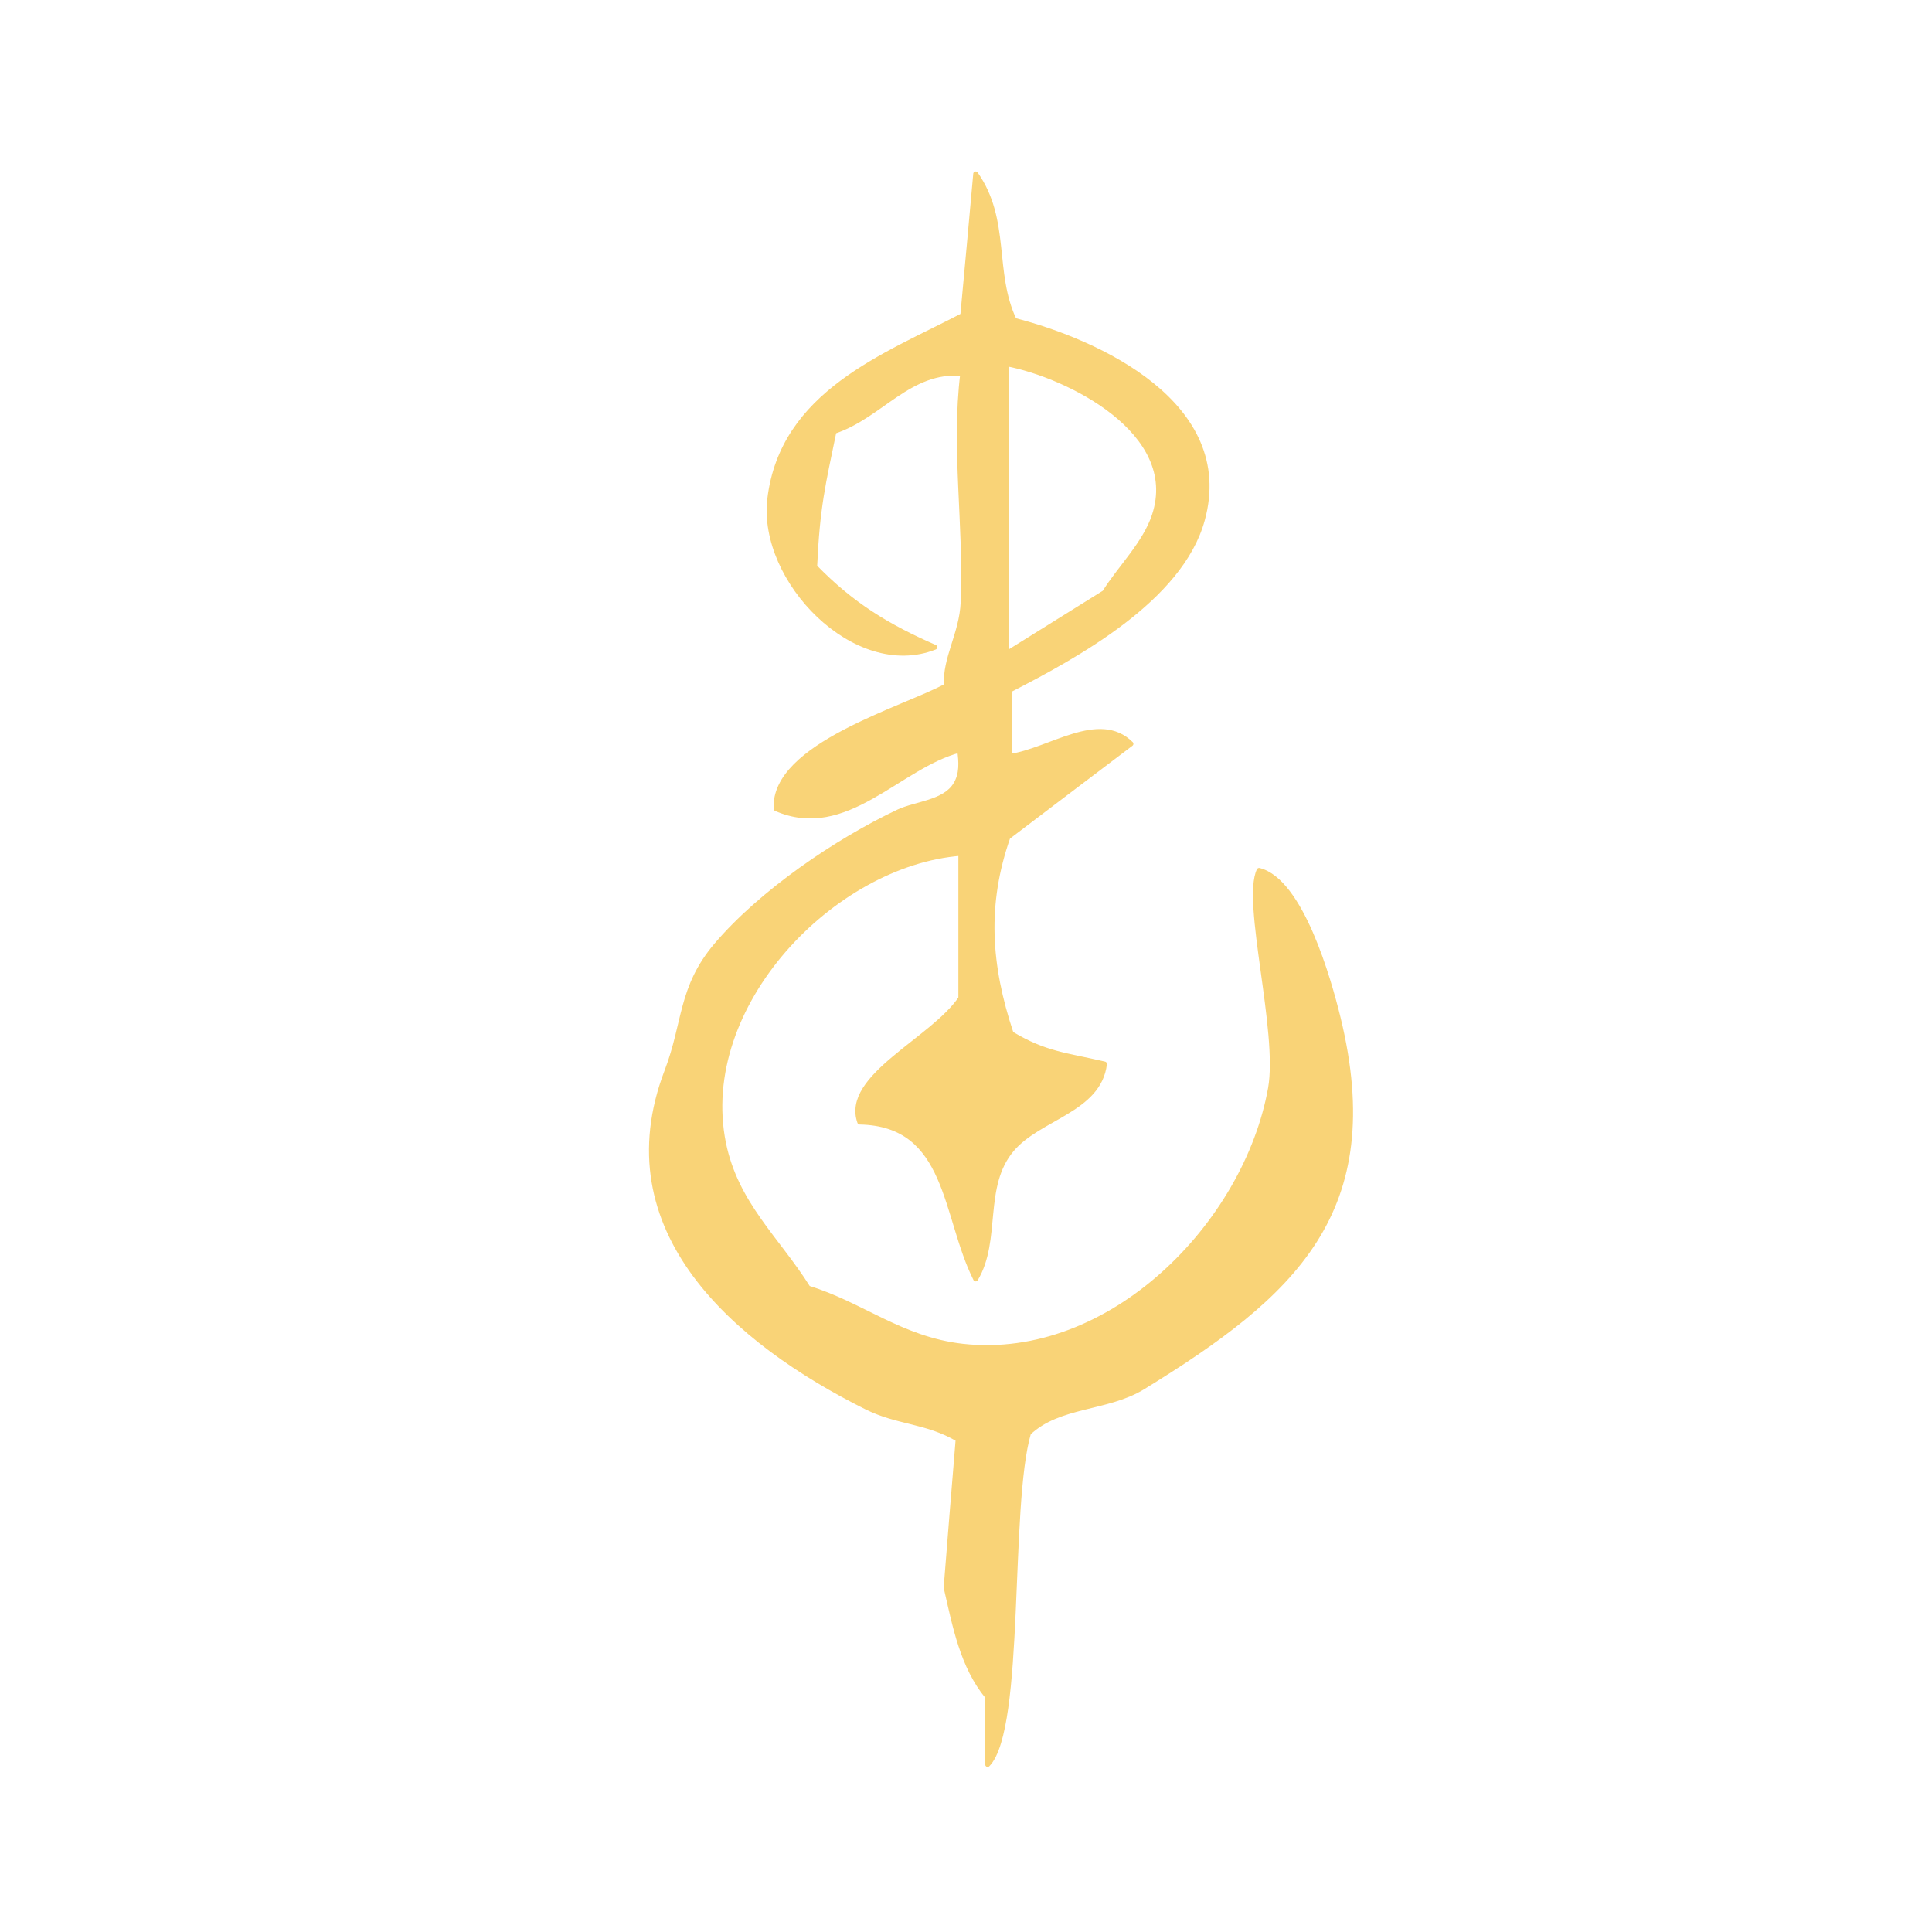
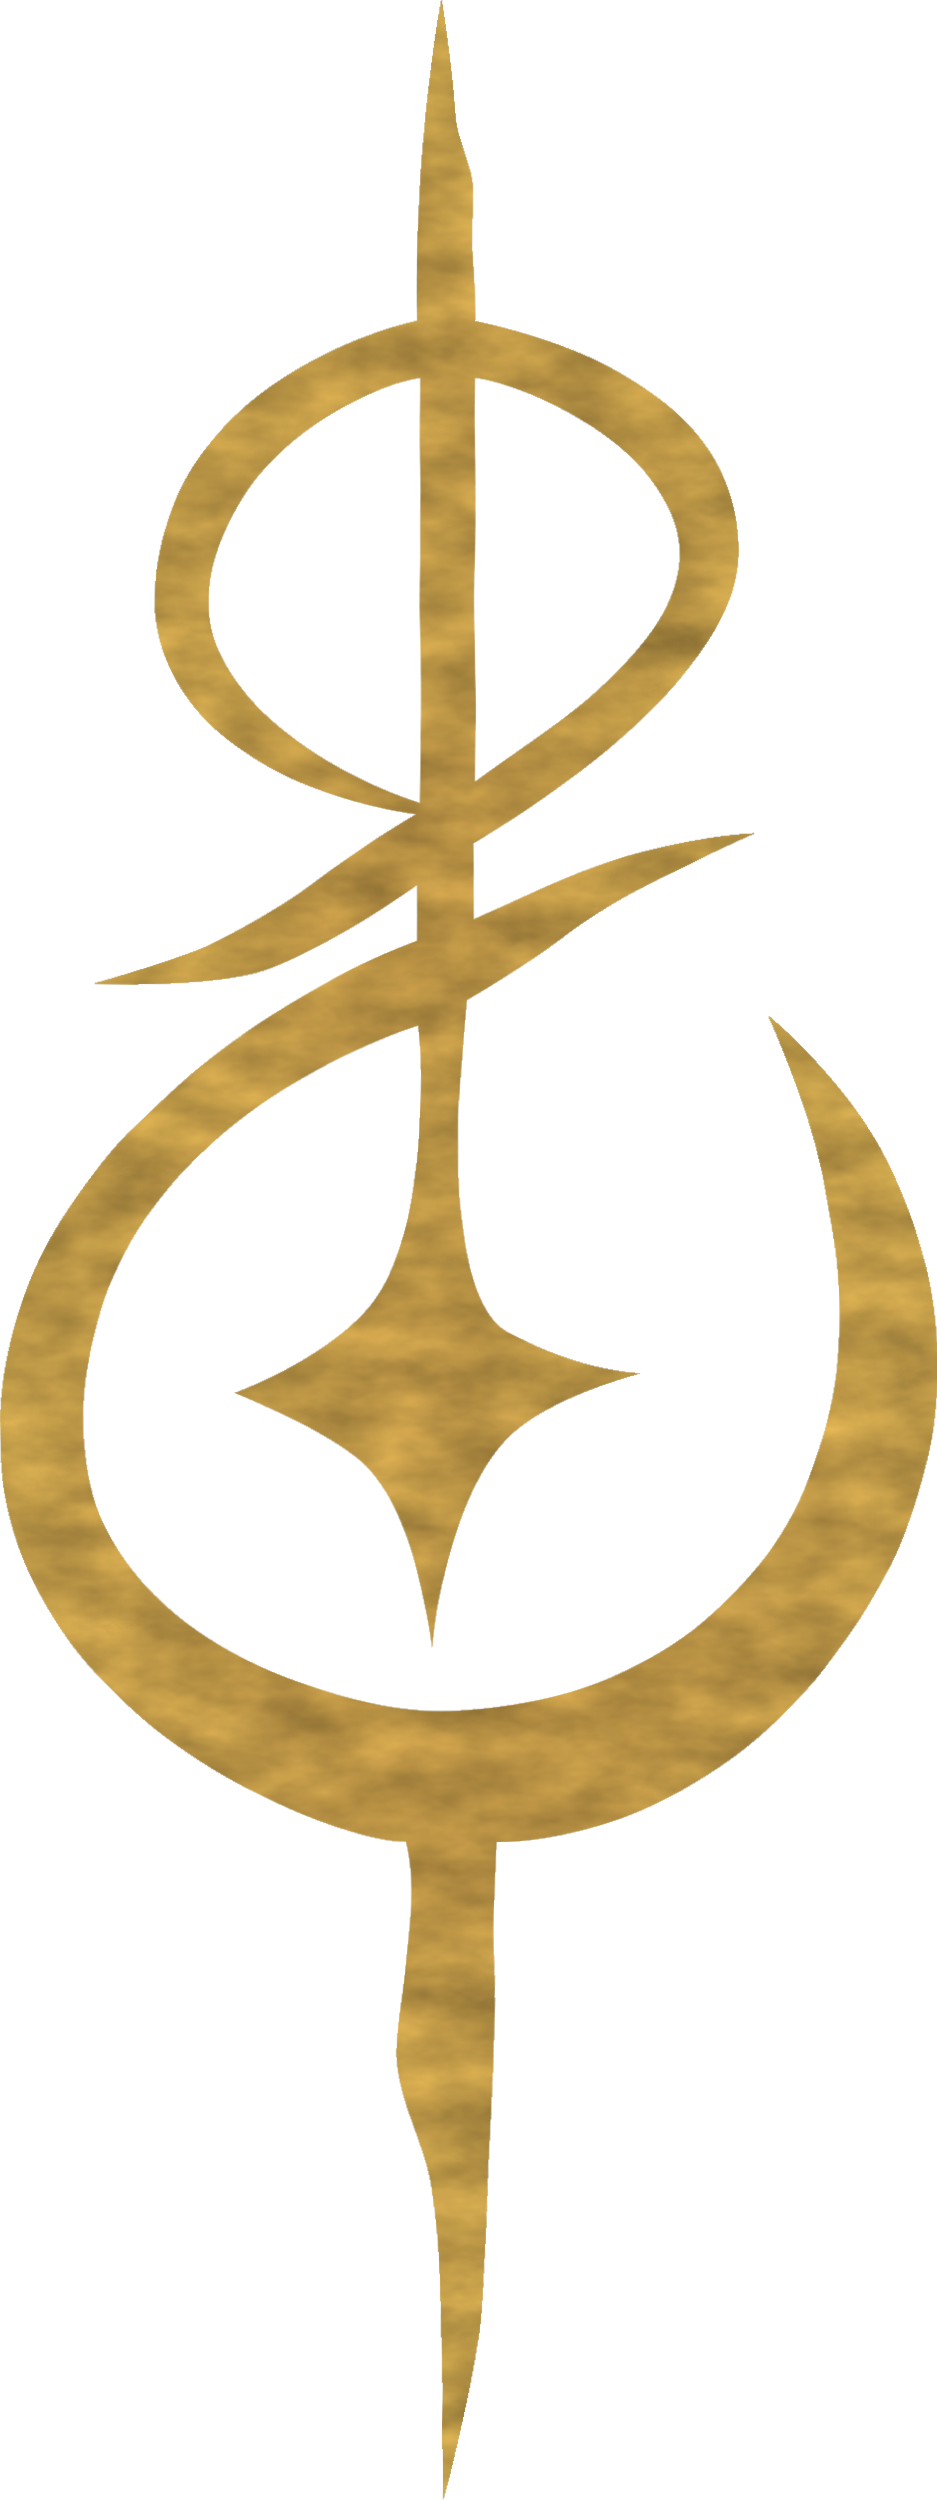
- <svg xmlns="http://www.w3.org/2000/svg" viewBox="0 0 100 100" width="100" height="100">
-   <path d="M50.5 9C52.19 11.4 51.32 14.1 52.5 16.58C56.86 17.7 63.87 20.93 62.24 26.89C61.12 31.02 55.65 33.97 52.27 35.71C52.27 36.86 52.27 38 52.27 39.15C54.35 38.85 56.88 36.86 58.54 38.5C56.41 40.11 54.29 41.72 52.17 43.33C50.96 46.79 51.15 49.93 52.34 53.5C54.1 54.56 55.15 54.6 57.17 55.07C56.88 57.47 53.77 57.83 52.37 59.5C50.76 61.41 51.71 64.18 50.5 66.2C48.86 62.94 49.15 58.17 44.5 58.08C43.66 55.73 48.28 53.83 49.73 51.67C49.73 49.17 49.73 46.67 49.73 44.17C43.12 44.68 36.01 52.03 37.45 59.17C38.09 62.32 40.23 64.12 41.83 66.67C44.61 67.52 46.64 69.32 49.83 69.68C57.48 70.53 64.5 63.37 65.76 56.33C66.28 53.4 64.39 46.67 65.17 45.05C67.33 45.59 68.77 50.67 69.26 52.67C71.72 62.74 66.94 67.02 59.14 71.81C57.28 72.94 54.81 72.68 53.24 74.17C52.13 77.95 52.94 89.45 51.12 91.33C51.12 90.17 51.12 89 51.12 87.83C49.82 86.26 49.43 84.18 48.97 82.17C49.17 79.61 49.38 77.06 49.59 74.5C47.95 73.53 46.48 73.65 44.84 72.83C38.09 69.46 31.36 63.7 34.52 55.44C35.48 52.93 35.21 51.13 37.07 48.93C39.41 46.18 43.29 43.54 46.5 42.02C47.38 41.6 48.89 41.55 49.46 40.61C49.8 40.06 49.75 39.43 49.67 38.83C46.5 39.66 43.79 43.43 40.17 41.86C39.99 38.58 46.83 36.69 48.98 35.5C48.9 34.05 49.78 32.81 49.85 31.17C50.02 27.25 49.35 23.22 49.83 19.33C47.05 19.09 45.58 21.54 43.17 22.33C42.6 25.08 42.31 26.23 42.17 29.33C44.08 31.3 45.94 32.43 48.39 33.5C44.28 35.13 39.35 30.03 39.84 25.84C40.49 20.34 45.82 18.42 49.83 16.33C50.06 13.89 50.28 11.44 50.5 9ZM57.17 30.67C57.95 29.41 59.27 28.14 59.75 26.67C61.17 22.35 55.27 19.43 52.1 18.83C52.1 23.83 52.1 28.83 52.1 33.83C53.79 32.78 55.48 31.72 57.17 30.67Z" fill="#f9d377" fill-rule="evenodd" stroke="#f9d377" stroke-width="0.25" stroke-linejoin="round" />
+ <svg xmlns="http://www.w3.org/2000/svg" width="758" height="2023" viewBox="0 0 758 2023" fill="none" role="img" aria-label="IN CARNE">
+   <defs>
+     <filter id="patine" x="-12%" y="-6%" width="124%" height="112%" color-interpolation-filters="sRGB">
+       <feTurbulence type="fractalNoise" baseFrequency="0.003 0.005" numOctaves="3" seed="13" result="houle" />
+       <feDisplacementMap in="SourceGraphic" in2="houle" scale="6" xChannelSelector="R" yChannelSelector="G" result="trace" />
+       <feTurbulence type="fractalNoise" baseFrequency="0.014 0.03" numOctaves="4" seed="7" result="grain" />
+       <feColorMatrix in="grain" type="saturate" values="0" result="gris" />
+       <feComponentTransfer in="gris" result="usure">
+         <feFuncR type="linear" slope="0.55" intercept="0.5" />
+         <feFuncG type="linear" slope="0.55" intercept="0.5" />
+         <feFuncB type="linear" slope="0.55" intercept="0.5" />
+         <feFuncA type="linear" slope="0" intercept="1" />
+       </feComponentTransfer>
+       <feBlend in="trace" in2="usure" mode="multiply" result="patinee" />
+       <feComposite in="patinee" in2="trace" operator="in" />
+     </filter>
+     <filter id="lueur" x="0" y="0" width="757.795" height="2023" filterUnits="userSpaceOnUse" color-interpolation-filters="sRGB">
+       <feFlood flood-opacity="0" result="BackgroundImageFix" />
+       <feBlend mode="normal" in="SourceGraphic" in2="BackgroundImageFix" result="shape" />
+       <feColorMatrix in="SourceAlpha" type="matrix" values="0 0 0 0 0 0 0 0 0 0 0 0 0 0 0 0 0 0 127 0" result="hardAlpha" />
+       <feOffset />
+       <feGaussianBlur stdDeviation="100" />
+       <feComposite in2="hardAlpha" operator="arithmetic" k2="-1" k3="1" />
+       <feColorMatrix type="matrix" values="0 0 0 0 0.984 0 0 0 0 0.804 0 0 0 0 0.373 0 0 0 1 0" />
+       <feBlend mode="normal" in2="shape" result="effect1_innerShadow" />
+     </filter>
+   </defs>
+   <g filter="url(#patine)">
+     <g filter="url(#lueur)">
+       <path fill-rule="evenodd" clip-rule="evenodd" fill="#D8A24C" d="M383.051 744.5V682.5C383.051 682.5 596.551 561.694 596.551 445C596.551 296.484 384.325 259.965 384.325 259.965C384.325 259.965 385.936 243.921 383.051 208C381.605 189.995 383.582 166.651 383.051 151C382.523 135.428 369.935 114.043 368.5 96C363.681 35.389 357 0 357 0C357 0 344.376 77.749 340.548 138.5C336.022 210.312 337.791 259.965 337.791 259.965C337.791 259.965 126.551 304.159 126.551 484.5C126.551 633.016 337.791 659 337.791 659C337.791 659 294.616 684.237 251.551 716.122C231.273 731.136 196.61 751.083 171.051 763.5C148.848 774.287 77.051 795.5 77.051 795.5C77.051 795.5 171.975 797.755 213.051 785C264.051 769.164 337.791 716.122 337.791 716.122V761.5C337.791 761.5 5.549 879 0.054 1157C-4.332 1378.89 260.27 1490.53 328.499 1490.53C339.512 1531.12 323.872 1616.36 322 1659C320.597 1690.97 345.751 1738.3 349.498 1762.5C358.24 1818.97 358.805 2023 358.805 2023C358.805 2023 379.327 1943.47 386.998 1887C390.375 1862.14 401.455 1681.27 400.832 1626.5C400.04 1584.31 396.054 1584 400.832 1490.53C508.047 1490.53 643.692 1417.15 714.549 1279C784.049 1143.5 781.049 957 621.476 822.205C751.049 1102.5 659.049 1372.85 358.805 1384.44C297.549 1386.81 62.049 1338.5 67.549 1143C74.259 904.5 337.791 829 337.791 829C337.791 829 355.619 997.355 294.054 1063C258.806 1100.58 189.998 1128 189.998 1128C189.998 1128 250.143 1150.78 287.498 1179C337.74 1216.95 349.498 1332.5 349.498 1332.5C349.498 1332.5 359.148 1218.12 410.498 1164C443.517 1129.2 516.5 1110.5 516.5 1110.5C516.5 1110.5 471.498 1109.36 410.498 1078.5C349.498 1047.64 377.047 809.5 377.047 809.5C377.047 809.5 425.805 783.279 461.049 756C510.547 717.688 611.549 674 611.549 674C611.549 674 551.547 676.002 485.549 700.5C450.305 713.583 383.051 744.5 383.051 744.5ZM384.048 306V632.5C390.328 627.925 397.488 622.938 405.224 617.563L406.779 616.483C463.333 577.194 549.048 517.648 549.048 447C549.048 375 436.047 313 384.048 306ZM340.548 650V306C295.047 312 170.048 373.934 170.048 489C170.048 574.5 284.047 631 340.548 650Z" />
+     </g>
+   </g>
</svg>
